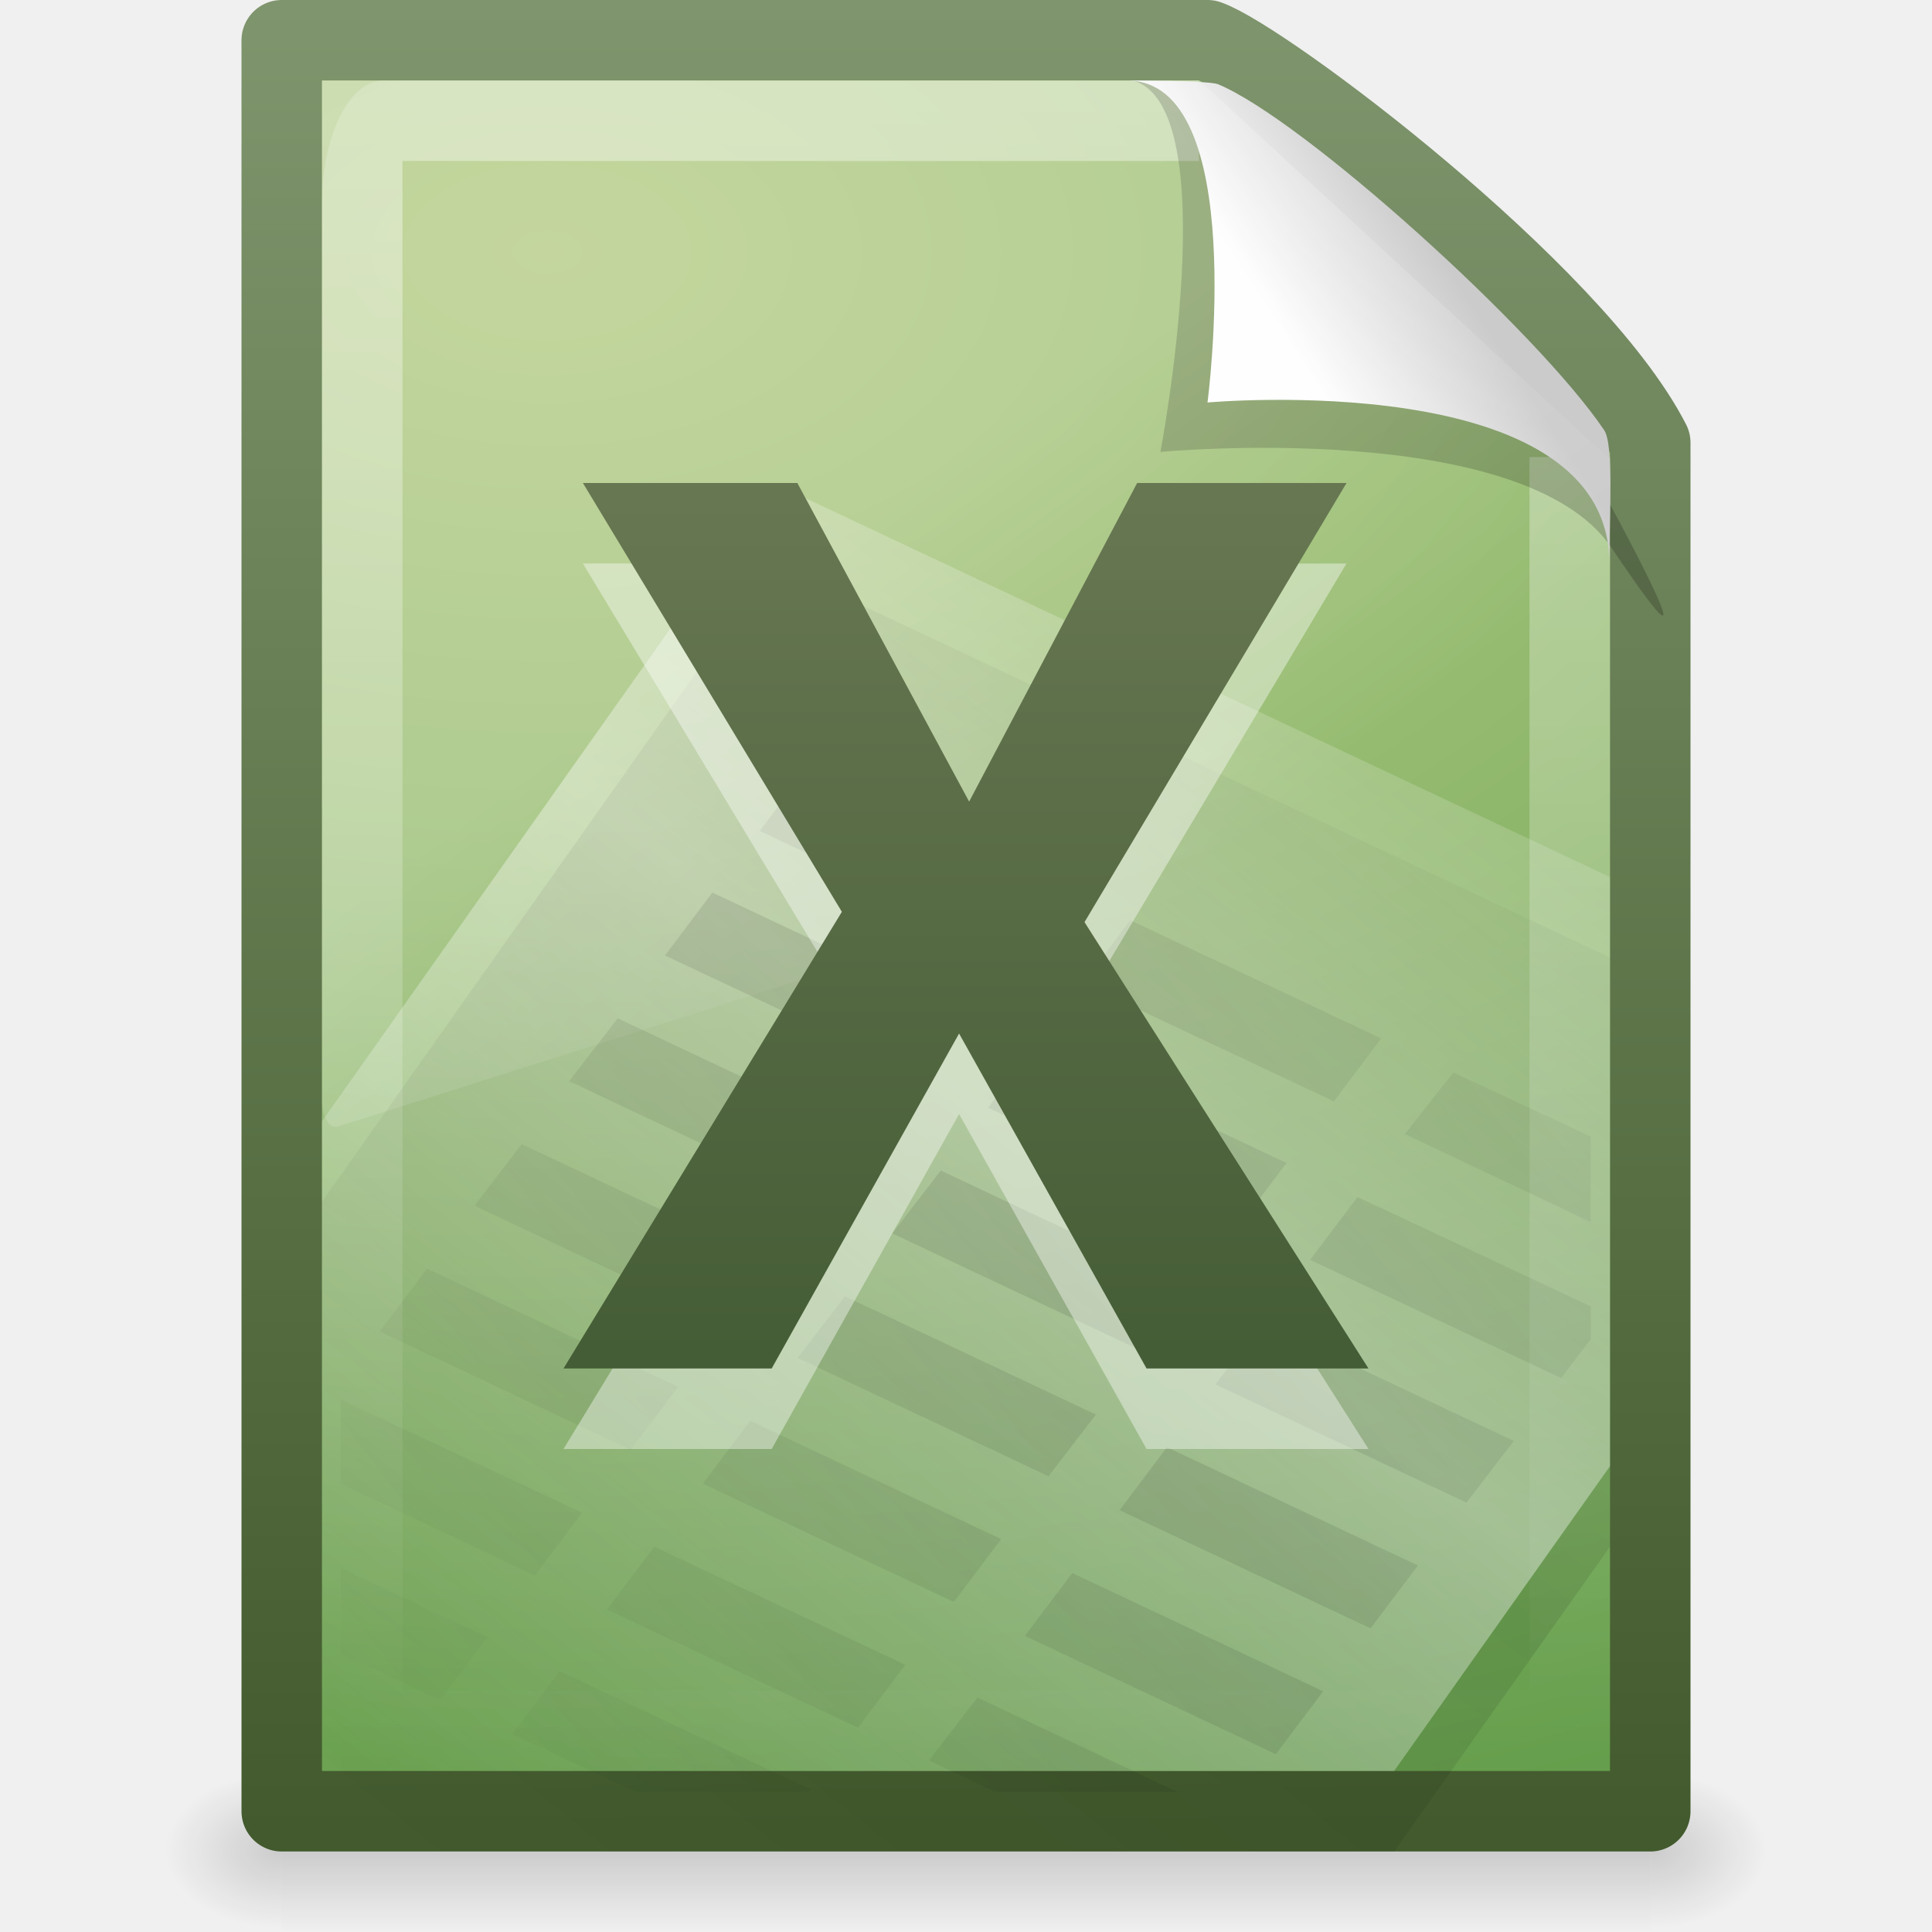
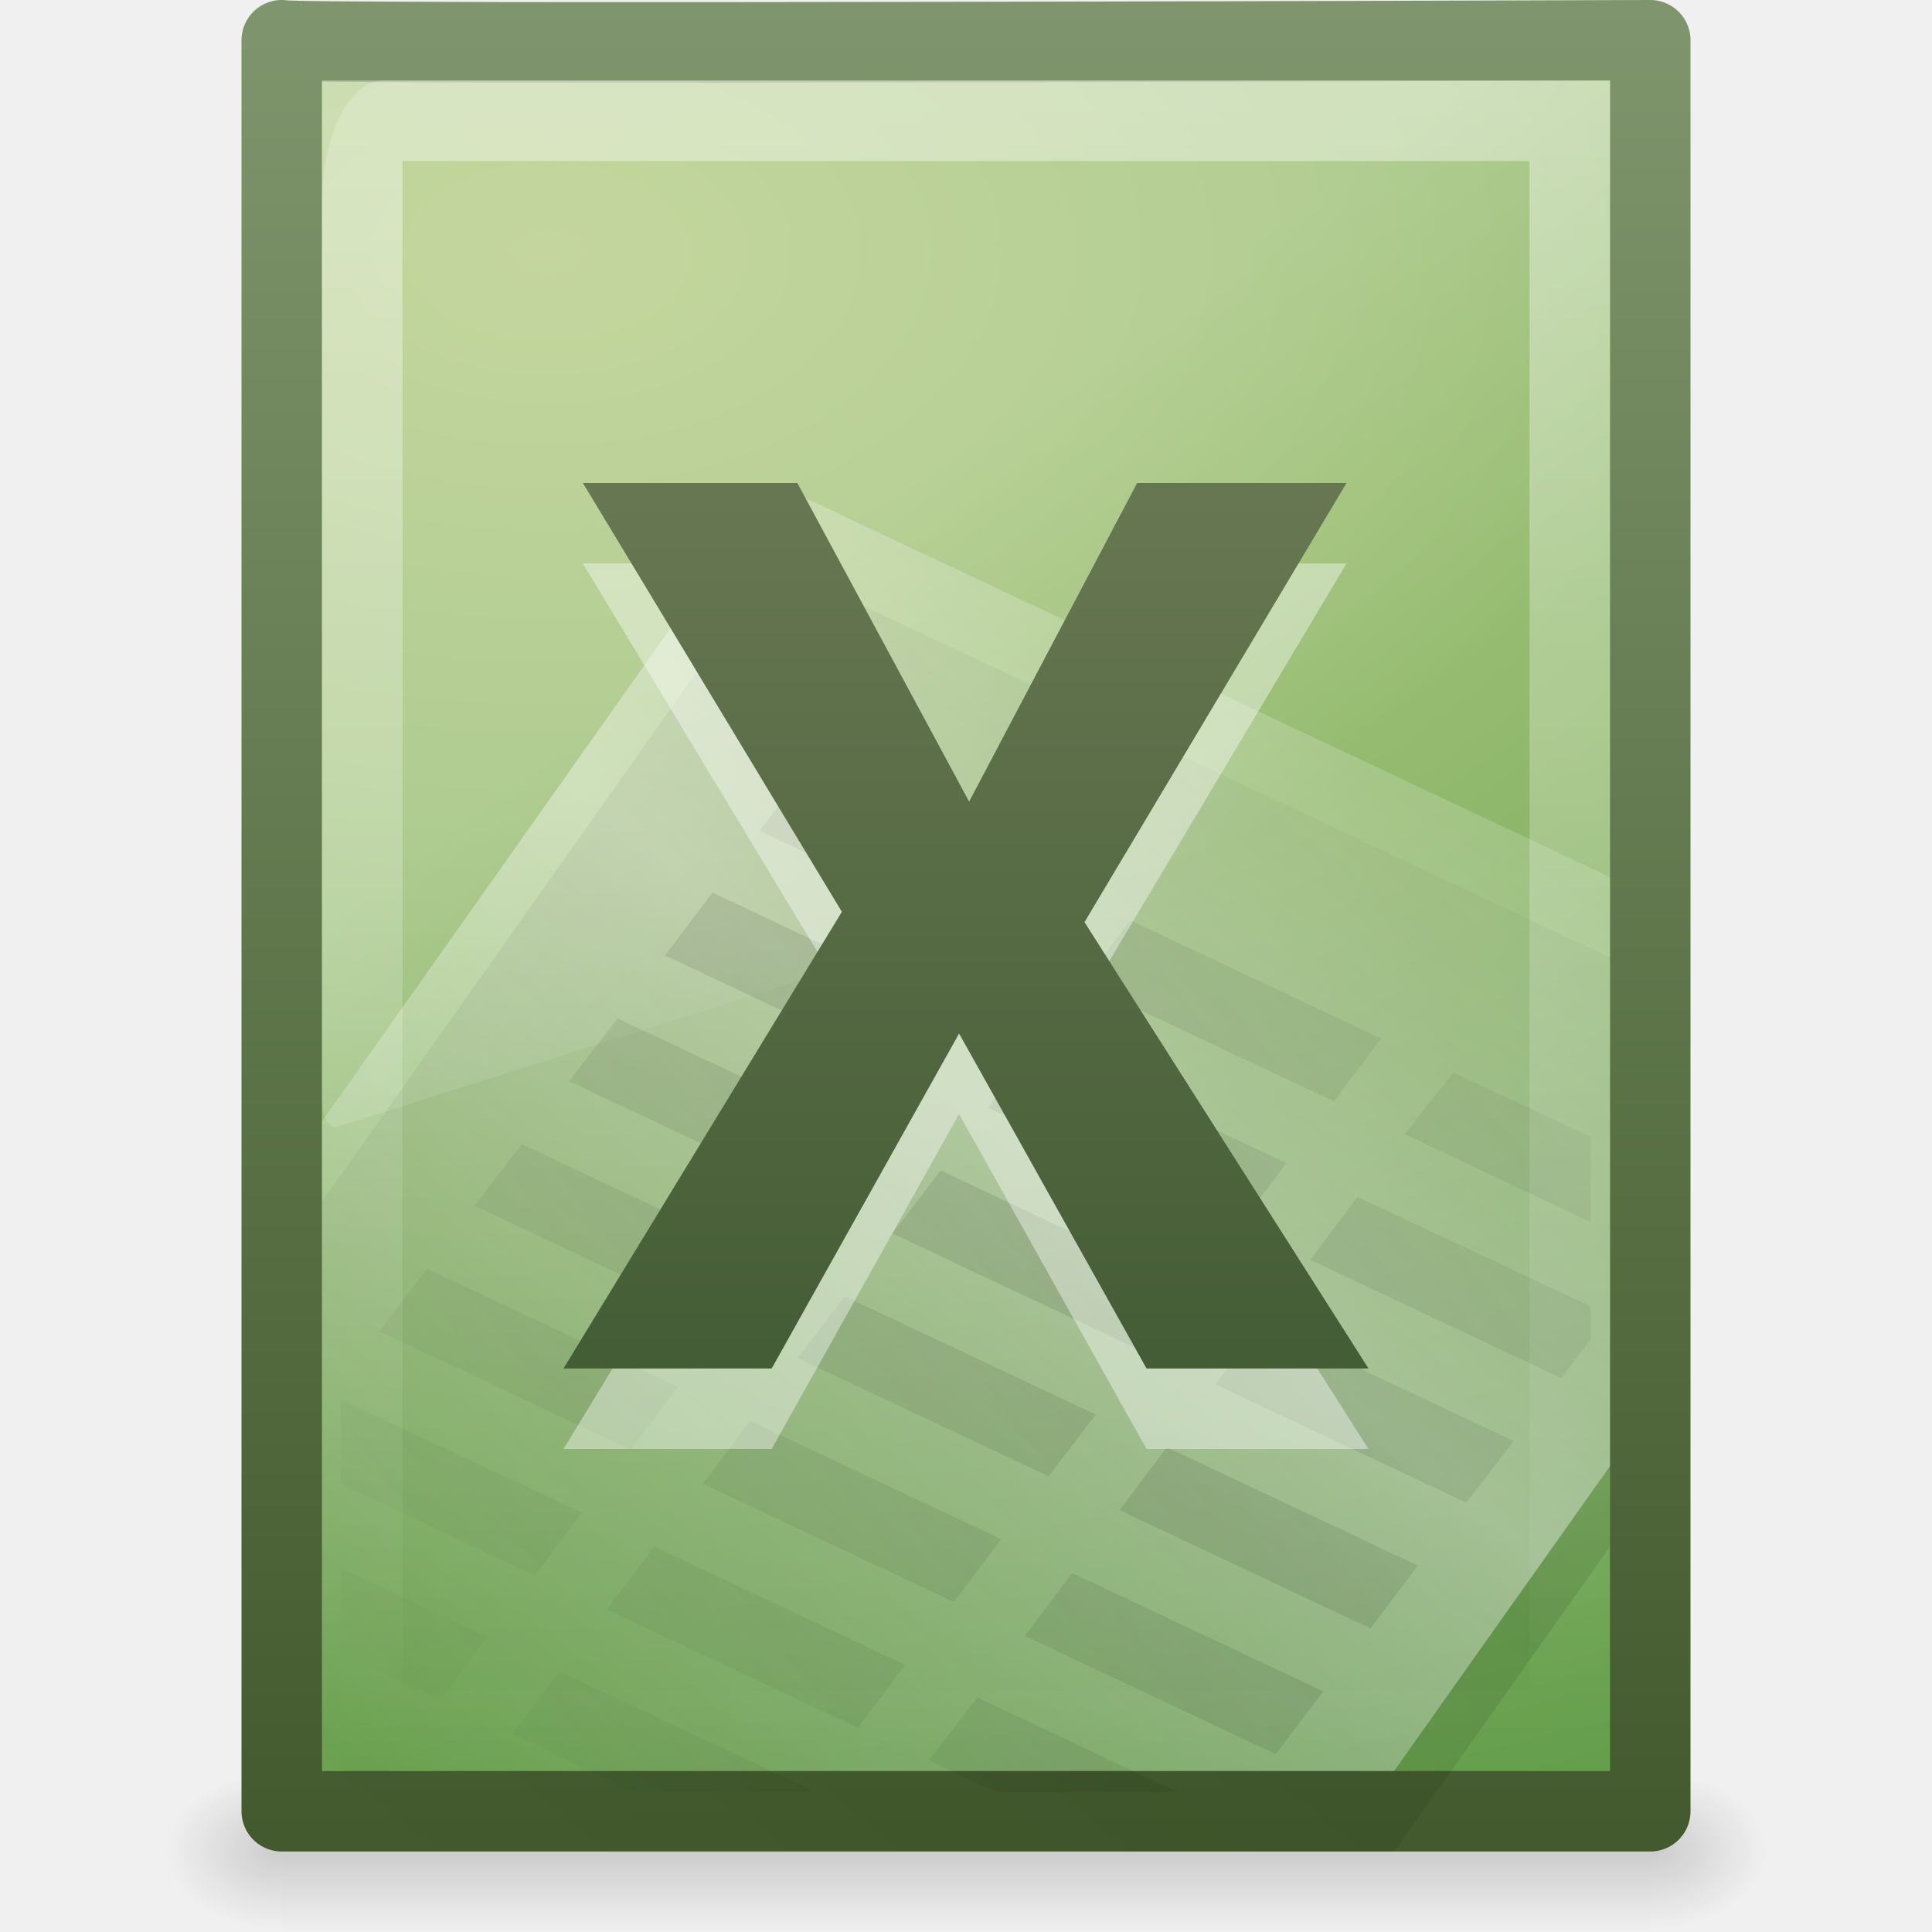
<svg xmlns="http://www.w3.org/2000/svg" xmlns:xlink="http://www.w3.org/1999/xlink" version="1.0" width="24" height="24" id="svg3526">
  <defs id="defs3528">
    <linearGradient id="linearGradient5048">
      <stop id="stop5050" style="stop-color:#000000;stop-opacity:0" offset="0" />
      <stop id="stop5056" style="stop-color:#000000;stop-opacity:1" offset="0.5" />
      <stop id="stop5052" style="stop-color:#000000;stop-opacity:0" offset="1" />
    </linearGradient>
-     <linearGradient x1="302.857" y1="366.648" x2="302.857" y2="609.505" id="linearGradient2708" xlink:href="#linearGradient5048" gradientUnits="userSpaceOnUse" gradientTransform="matrix(3.52071e-2,0,0,8.23529e-3,-0.724852,18.98055)" />
-     <radialGradient cx="605.714" cy="486.648" r="117.143" fx="605.714" fy="486.648" id="radialGradient2705" xlink:href="#linearGradient5060" gradientUnits="userSpaceOnUse" gradientTransform="matrix(-1.204859e-2,0,0,8.23529e-3,10.76121,18.98057)" />
+     <linearGradient x1="302.857" y1="366.648" x2="302.857" y2="609.505" id="linearGradient2708" xlink:href="#linearGradient5048" gradientUnits="userSpaceOnUse" gradientTransform="matrix(0.0352071,0,0,0.00823529,-0.724852,18.98055)" />
+     <radialGradient cx="605.714" cy="486.648" r="117.143" fx="605.714" fy="486.648" id="radialGradient2705" xlink:href="#linearGradient5060" gradientUnits="userSpaceOnUse" gradientTransform="matrix(-0.01204859,0,0,0.00823529,10.76121,18.98057)" />
    <linearGradient id="linearGradient5060">
      <stop id="stop5062" style="stop-color:#000000;stop-opacity:1" offset="0" />
      <stop id="stop5064" style="stop-color:#000000;stop-opacity:0" offset="1" />
    </linearGradient>
-     <radialGradient cx="605.714" cy="486.648" r="117.143" fx="605.714" fy="486.648" id="radialGradient2702" xlink:href="#linearGradient5060" gradientUnits="userSpaceOnUse" gradientTransform="matrix(1.204859e-2,0,0,8.23529e-3,13.23879,18.98057)" />
+     <radialGradient cx="605.714" cy="486.648" r="117.143" fx="605.714" fy="486.648" id="radialGradient2702" xlink:href="#linearGradient5060" gradientUnits="userSpaceOnUse" gradientTransform="matrix(0.01204859,0,0,0.00823529,13.23879,18.98057)" />
    <linearGradient id="linearGradient4711-257-850-696-320-311-361-101-393">
      <stop id="stop5651" style="stop-color:#425a2d;stop-opacity:1" offset="0" />
      <stop id="stop5653" style="stop-color:#7f956d;stop-opacity:1" offset="1" />
    </linearGradient>
    <linearGradient x1="-51.786" y1="53.624" x2="-51.786" y2="2.906" id="linearGradient2699" xlink:href="#linearGradient4711-257-850-696-320-311-361-101-393" gradientUnits="userSpaceOnUse" gradientTransform="matrix(0.3922137,0,0,0.4473607,29.19929,-1.238699)" />
    <linearGradient id="linearGradient4145-42-322-778-541-32-432-871-622">
      <stop id="stop5641" style="stop-color:#b5cc85;stop-opacity:1" offset="0" />
      <stop id="stop5643" style="stop-color:#9abe74;stop-opacity:1" offset="0.262" />
      <stop id="stop5645" style="stop-color:#669f4d;stop-opacity:1" offset="0.705" />
      <stop id="stop5647" style="stop-color:#47892b;stop-opacity:1" offset="1" />
    </linearGradient>
    <radialGradient cx="14.239" cy="11.49" r="18" fx="14.239" fy="11.49" id="radialGradient2697" xlink:href="#linearGradient4145-42-322-778-541-32-432-871-622" gradientUnits="userSpaceOnUse" gradientTransform="matrix(0,1.589098,-2.573576,0,36.37854,-19.49787)" />
    <linearGradient id="linearGradient3211">
      <stop id="stop3213" style="stop-color:#ffffff;stop-opacity:1" offset="0" />
      <stop id="stop3215" style="stop-color:#ffffff;stop-opacity:0" offset="1" />
    </linearGradient>
    <linearGradient x1="24" y1="2" x2="24" y2="46.017" id="linearGradient2694" xlink:href="#linearGradient3211" gradientUnits="userSpaceOnUse" gradientTransform="matrix(0.4545444,0,0,0.4651153,1.090934,0.3372293)" />
    <linearGradient id="linearGradient8589">
      <stop id="stop8591" style="stop-color:#fefefe;stop-opacity:1" offset="0" />
      <stop id="stop8593" style="stop-color:#cbcbcb;stop-opacity:1" offset="1" />
    </linearGradient>
-     <linearGradient x1="32.892" y1="8.059" x2="36.358" y2="5.457" id="linearGradient2690" xlink:href="#linearGradient8589" gradientUnits="userSpaceOnUse" gradientTransform="matrix(0.4778466,0,0,0.5524833,0.3722548,-7.61283e-2)" />
+     <linearGradient x1="32.892" y1="8.059" x2="36.358" y2="5.457" id="linearGradient2690" xlink:href="#linearGradient8589" gradientUnits="userSpaceOnUse" gradientTransform="matrix(0.4778466,0,0,0.5524833,0.3722548,-0.0761283)" />
    <linearGradient id="linearGradient8265-821-176-38-919-66-249">
      <stop id="stop2687" style="stop-color:#ffffff;stop-opacity:1" offset="0" />
      <stop id="stop2689" style="stop-color:#ffffff;stop-opacity:0" offset="1" />
    </linearGradient>
    <linearGradient x1="16.626" y1="15.298" x2="20.055" y2="24.628" id="linearGradient2687" xlink:href="#linearGradient8265-821-176-38-919-66-249" gradientUnits="userSpaceOnUse" gradientTransform="matrix(0.3482993,0,0,0.6967199,3.640816,-3.158546)" />
    <linearGradient id="linearGradient4000">
      <stop id="stop4002" style="stop-color:#000000;stop-opacity:1" offset="0" />
      <stop id="stop4004" style="stop-color:#000000;stop-opacity:0" offset="1" />
    </linearGradient>
    <linearGradient x1="75.854" y1="28" x2="91" y2="12" id="linearGradient3515" xlink:href="#linearGradient4000" gradientUnits="userSpaceOnUse" gradientTransform="matrix(0.5586663,0,0,0.474402,-29.22209,2.369623)" spreadMethod="reflect" />
    <linearGradient id="linearGradient5293">
      <stop id="stop5295" style="stop-color:#ffffff;stop-opacity:1" offset="0" />
      <stop id="stop5297" style="stop-color:#ffffff;stop-opacity:0" offset="1" />
    </linearGradient>
    <linearGradient x1="75.854" y1="28" x2="91" y2="12" id="linearGradient3512" xlink:href="#linearGradient5293" gradientUnits="userSpaceOnUse" gradientTransform="matrix(0.5586663,0,0,0.474402,-29.16138,1.312276)" spreadMethod="reflect" />
    <linearGradient id="linearGradient3759">
      <stop id="stop3761" style="stop-color:#000000;stop-opacity:1" offset="0" />
      <stop id="stop3763" style="stop-color:#000000;stop-opacity:0" offset="1" />
    </linearGradient>
    <linearGradient x1="-43.305" y1="34.497" x2="-25.366" y2="20.127" id="linearGradient3509" xlink:href="#linearGradient3759" gradientUnits="userSpaceOnUse" gradientTransform="matrix(0.4705882,0,0,0.5,33.43726,-1.50603)" spreadMethod="reflect" />
    <linearGradient id="linearGradient2599">
      <stop id="stop2601" style="stop-color:#355129;stop-opacity:1" offset="0" />
      <stop id="stop2603" style="stop-color:#7c8763;stop-opacity:1" offset="1" />
    </linearGradient>
    <linearGradient x1="24.239" y1="44.11" x2="24.239" y2="0.191" id="linearGradient3505" xlink:href="#linearGradient2599" gradientUnits="userSpaceOnUse" gradientTransform="matrix(0.5227167,0,0,0.504983,1.720739,-0.5000002)" />
+     <linearGradient xlink:href="#linearGradient2599" id="linearGradient3044" gradientUnits="userSpaceOnUse" gradientTransform="matrix(0.5227167,0,0,0.504983,1.720739,-0.5000002)" x1="24.239" y1="44.11" x2="24.239" y2="0.191" />
+     <linearGradient xlink:href="#linearGradient3759" id="linearGradient3048" gradientUnits="userSpaceOnUse" gradientTransform="matrix(0.4705882,0,0,0.5,33.43726,-1.50603)" spreadMethod="reflect" x1="-43.305" y1="34.497" x2="-25.366" y2="20.127" />
+     <linearGradient xlink:href="#linearGradient5293" id="linearGradient3051" gradientUnits="userSpaceOnUse" gradientTransform="matrix(0.5586663,0,0,0.474402,-29.16138,1.312276)" spreadMethod="reflect" x1="75.854" y1="28" x2="91" y2="12" />
+     <linearGradient xlink:href="#linearGradient4000" id="linearGradient3054" gradientUnits="userSpaceOnUse" gradientTransform="matrix(0.5586663,0,0,0.474402,-29.22209,2.369623)" spreadMethod="reflect" x1="75.854" y1="28" x2="91" y2="12" />
+     <linearGradient xlink:href="#linearGradient8265-821-176-38-919-66-249" id="linearGradient3057" gradientUnits="userSpaceOnUse" gradientTransform="matrix(0.3482993,0,0,0.6967199,3.640816,-3.158546)" x1="16.626" y1="15.298" x2="20.055" y2="24.628" />
+     <linearGradient xlink:href="#linearGradient8589" id="linearGradient3060" gradientUnits="userSpaceOnUse" gradientTransform="matrix(0.4778466,0,0,0.5524833,0.3722548,-0.0761283)" x1="32.892" y1="8.059" x2="36.358" y2="5.457" />
+     <linearGradient xlink:href="#linearGradient3211" id="linearGradient3064" gradientUnits="userSpaceOnUse" gradientTransform="matrix(0.4545444,0,0,0.4651153,1.090934,0.3372293)" x1="24" y1="2" x2="24" y2="46.017" />
+     <radialGradient xlink:href="#linearGradient4145-42-322-778-541-32-432-871-622" id="radialGradient3067" gradientUnits="userSpaceOnUse" gradientTransform="matrix(0,1.589098,-2.573576,0,36.37854,-19.49787)" cx="14.239" cy="11.49" fx="14.239" fy="11.49" r="18" />
+     <linearGradient xlink:href="#linearGradient4711-257-850-696-320-311-361-101-393" id="linearGradient3069" gradientUnits="userSpaceOnUse" gradientTransform="matrix(0.3922137,0,0,0.4473607,29.19929,-1.238699)" x1="-51.786" y1="53.624" x2="-51.786" y2="2.906" />
+     <radialGradient xlink:href="#linearGradient5060" id="radialGradient3072" gradientUnits="userSpaceOnUse" gradientTransform="matrix(0.01204859,0,0,0.00823529,13.23879,18.98057)" cx="605.714" cy="486.648" fx="605.714" fy="486.648" r="117.143" />
+     <radialGradient xlink:href="#linearGradient5060" id="radialGradient3075" gradientUnits="userSpaceOnUse" gradientTransform="matrix(-0.01204859,0,0,0.00823529,10.76121,18.98057)" cx="605.714" cy="486.648" fx="605.714" fy="486.648" r="117.143" />
+     <linearGradient xlink:href="#linearGradient5048" id="linearGradient3078" gradientUnits="userSpaceOnUse" gradientTransform="matrix(0.0352071,0,0,0.00823529,-0.724852,18.98055)" x1="302.857" y1="366.648" x2="302.857" y2="609.505" />
  </defs>
-   <g id="layer1">
-     <rect width="17" height="2" x="3.5" y="22" id="rect2879" style="opacity:0.15;fill:url(#linearGradient2708);fill-opacity:1;fill-rule:nonzero;stroke:none;stroke-width:1;marker:none;visibility:visible;display:inline;overflow:visible" />
-     <path d="M 3.5,22 C 3.5,22 3.5,24 3.5,24 C 2.88,24.004 2,23.552 2,23 C 2,22.448 2.692,22 3.5,22 z" id="path2881" style="opacity:0.15;fill:url(#radialGradient2705);fill-opacity:1;fill-rule:nonzero;stroke:none;stroke-width:1;marker:none;visibility:visible;display:inline;overflow:visible" />
-     <path d="M 20.5,22 C 20.5,22 20.5,24 20.5,24 C 21.12,24.004 22,23.552 22,23 C 22,22.448 21.308,22 20.5,22 L 20.5,22 z" id="path2883" style="opacity:0.15;fill:url(#radialGradient2702);fill-opacity:1;fill-rule:nonzero;stroke:none;stroke-width:1;marker:none;visibility:visible;display:inline;overflow:visible" />
-     <path d="M 3.5,0.5 C 7.396,0.5 11.104,0.5 15,0.5 C 15.683,0.737 19.541,3.628 20.5,5.5 C 20.5,11.229 20.5,16.771 20.5,22.5 C 14.833,22.5 9.167,22.5 3.5,22.5 C 3.5,15.167 3.5,7.833 3.5,0.5 L 3.5,0.5 z" id="path4160" style="fill:url(#radialGradient2697);fill-opacity:1;fill-rule:nonzero;stroke:url(#linearGradient2699);stroke-width:1;stroke-linecap:butt;stroke-linejoin:round;marker:none;marker-start:none;marker-mid:none;marker-end:none;stroke-miterlimit:4;stroke-dasharray:none;stroke-dashoffset:0;stroke-opacity:1;visibility:visible;display:inline;overflow:visible;enable-background:accumulate" />
-     <path d="M 19.5,5.677 C 19.5,10.885 19.5,16.292 19.5,21.5 C 14.5,21.5 9.5,21.5 4.5,21.5 C 4.5,14.833 4.5,8.167 4.5,1.5 C 7.937,1.5 11.456,1.5 14.894,1.5" id="path2435" style="opacity:0.4;fill:none;stroke:url(#linearGradient2694);stroke-width:1;stroke-linecap:butt;stroke-linejoin:miter;stroke-miterlimit:4;stroke-dasharray:none;stroke-dashoffset:0;stroke-opacity:1;display:inline" />
-     <path d="M 14.075,1 C 15.232,1.329 14.415,5.614 14.415,5.614 C 14.415,5.614 18.93,5.187 20.022,6.809 C 21.511,9.022 19.954,6.174 19.849,5.988 C 19.093,4.648 15.982,1.441 14.803,1.046 C 14.715,1.017 14.52,1 14.075,1 z" id="path3370" style="opacity:0.2;fill:#000000;fill-opacity:1;fill-rule:evenodd;stroke:none;display:inline" />
-     <path d="M 14,1 C 15.526,1 15,5 15,5 C 15,5 19.992,4.547 19.992,7 C 19.992,6.402 20.048,5.522 19.928,5.344 C 19.089,4.101 16.184,1.482 15.13,1.046 C 15.044,1.011 14.444,1 14,1 z" id="path4474" style="fill:url(#linearGradient2690);fill-opacity:1;fill-rule:evenodd;stroke:none;display:inline" />
-     <path d="M 4.762,1 C 4.341,1 4,1.682 4,2.524 L 4,13.672 C 4.001,13.765 4.022,13.854 4.057,13.916 C 4.092,13.978 4.138,14.008 4.185,13.998 L 19.859,9.034 C 19.939,9.009 19.999,8.871 20,8.707 L 20,5.707 C 20,5.707 14.902,1 14.902,1 L 4.762,1 z" id="path3879" style="opacity:0.2;fill:url(#linearGradient2687);fill-opacity:1;fill-rule:evenodd;stroke:none;stroke-width:1.002;stroke-linecap:round;stroke-linejoin:round;stroke-miterlimit:4;stroke-dasharray:none;stroke-dashoffset:0;stroke-opacity:1" />
-     <path d="M 9.606,7 C 7.737,9.641 5.869,12.286 4,14.928 C 4,17.617 4,20.31 4,23 C 8.439,23 12.879,23 17.318,23 C 18.546,21.264 18.736,20.999 20,19.213 C 20,16.774 20,14.344 20,11.895 C 16.332,10.166 11.988,8.122 9.606,7 z" id="path3743" style="opacity:0.1;fill:url(#linearGradient3515);fill-opacity:1;fill-rule:nonzero;stroke:none;stroke-width:0.912;stroke-linecap:butt;stroke-linejoin:miter;marker:none;marker-start:none;marker-mid:none;marker-end:none;stroke-miterlimit:4;stroke-dasharray:none;stroke-dashoffset:0;stroke-opacity:1;visibility:visible;display:inline;overflow:visible;enable-background:accumulate" />
-     <path d="M 9.606,6 C 7.737,8.641 5.869,11.286 4,13.928 C 4,16.617 4,19.31 4,22 C 8.439,22 12.879,22 17.318,22 C 18.546,20.264 18.736,19.999 20,18.213 C 20,15.774 20,13.344 20,10.895 C 16.332,9.166 11.988,7.122 9.606,6 z" id="path3697" style="opacity:0.4;fill:url(#linearGradient3512);fill-opacity:1;fill-rule:nonzero;stroke:none;stroke-width:0.912;stroke-linecap:butt;stroke-linejoin:miter;marker:none;marker-start:none;marker-mid:none;marker-end:none;stroke-miterlimit:4;stroke-dasharray:none;stroke-dashoffset:0;stroke-opacity:1;visibility:visible;display:inline;overflow:visible;enable-background:accumulate" />
-     <path d="M 10.025,9.541 L 9.437,10.322 L 12.555,11.791 L 13.143,11.01 L 10.025,9.541 z M 8.849,11.088 L 8.261,11.869 L 11.378,13.338 L 11.967,12.556 L 8.849,11.088 z M 14.04,11.431 L 13.452,12.213 L 16.57,13.681 L 17.158,12.9 L 14.04,11.431 z M 7.673,12.65 L 7.07,13.431 L 10.187,14.9 L 10.79,14.119 L 7.673,12.65 z M 12.864,12.978 L 12.275,13.76 L 15.393,15.228 L 15.981,14.447 L 12.864,12.978 z M 18.055,13.322 L 17.452,14.088 L 19.761,15.181 C 19.761,14.825 19.761,14.475 19.761,14.119 L 18.055,13.322 z M 6.481,14.213 L 5.893,14.978 L 9.011,16.447 L 9.599,15.681 L 6.481,14.213 z M 11.687,14.541 L 11.084,15.322 L 14.202,16.791 L 14.805,16.01 L 11.687,14.541 z M 16.864,14.869 L 16.275,15.65 L 19.393,17.119 L 19.761,16.635 C 19.761,16.499 19.761,16.364 19.761,16.228 L 16.864,14.869 z M 5.305,15.76 L 4.717,16.541 L 7.834,18.01 L 8.423,17.228 L 5.305,15.76 z M 10.496,16.103 L 9.908,16.869 L 13.025,18.338 L 13.614,17.572 L 10.496,16.103 z M 15.687,16.431 L 15.099,17.197 L 18.217,18.666 L 18.805,17.9 L 15.687,16.431 z M 4.231,17.385 C 4.231,17.734 4.231,18.082 4.231,18.431 L 6.643,19.572 L 7.231,18.791 L 4.231,17.385 z M 9.32,17.65 L 8.731,18.431 L 11.849,19.9 L 12.437,19.119 L 9.32,17.65 z M 14.496,17.978 L 13.908,18.76 L 17.025,20.228 L 17.614,19.447 L 14.496,17.978 z M 8.128,19.213 L 7.54,19.994 L 10.658,21.463 L 11.246,20.681 L 8.128,19.213 z M 4.231,19.478 C 4.231,19.833 4.231,20.187 4.231,20.541 L 5.467,21.119 L 6.055,20.338 L 4.231,19.478 z M 13.32,19.541 L 12.731,20.322 L 15.849,21.791 L 16.437,21.01 L 13.32,19.541 z M 6.952,20.76 L 6.364,21.541 L 7.893,22.26 C 8.609,22.26 9.325,22.26 10.04,22.26 L 10.07,22.228 L 6.952,20.76 z M 12.143,21.088 L 11.54,21.869 L 12.364,22.26 C 13.119,22.26 13.874,22.26 14.628,22.26 L 12.143,21.088 z M 4.231,21.588 C 4.231,21.812 4.231,22.036 4.231,22.26 C 4.354,22.26 4.476,22.26 4.599,22.26 L 4.878,21.9 L 4.231,21.588 z" id="path6223" style="opacity:0.1;fill:url(#linearGradient3509);fill-opacity:1;fill-rule:evenodd;stroke:none;stroke-width:1px;stroke-linecap:butt;stroke-linejoin:miter;marker:none;marker-start:none;marker-mid:none;marker-end:none;stroke-miterlimit:4;stroke-dasharray:none;stroke-dashoffset:0;stroke-opacity:1;visibility:visible;display:inline;overflow:visible;enable-background:accumulate" />
-     <path d="M 17,18 C 16.081,18 15.162,18 14.243,18 C 13.467,16.613 12.691,15.226 11.914,13.839 C 11.138,15.226 10.362,16.613 9.586,18 C 8.724,18 7.862,18 7,18 C 8.153,16.109 9.305,14.218 10.458,12.327 C 9.386,10.551 8.314,8.776 7.241,7 C 8.129,7 9.017,7 9.905,7 C 10.616,8.319 11.328,9.638 12.039,10.958 C 12.735,9.638 13.43,8.319 14.126,7 C 14.993,7 15.86,7 16.727,7 C 15.642,8.818 14.557,10.637 13.472,12.455 C 14.648,14.303 15.824,16.152 17,18 z" id="path3522" style="font-size:31.355px;font-style:normal;font-variant:normal;font-weight:bold;font-stretch:normal;opacity:0.4;fill:#ffffff;fill-opacity:1;stroke:none;stroke-width:1px;stroke-linecap:butt;stroke-linejoin:miter;stroke-opacity:1;font-family:Droid Sans;-inkscape-font-specification:Droid Sans Bold" />
-     <path d="M 17,17 C 16.081,17 15.162,17 14.243,17 C 13.467,15.613 12.691,14.226 11.914,12.839 C 11.138,14.226 10.362,15.613 9.586,17 C 8.724,17 7.862,17 7,17 C 8.153,15.109 9.305,13.218 10.458,11.327 C 9.386,9.551 8.314,7.776 7.241,6 C 8.129,6 9.017,6 9.905,6 C 10.616,7.319 11.328,8.638 12.039,9.958 C 12.735,8.638 13.43,7.319 14.126,6 C 14.993,6 15.86,6 16.727,6 C 15.642,7.818 14.557,9.637 13.472,11.455 C 14.648,13.303 15.824,15.152 17,17 z" id="path2623" style="font-size:31.355px;font-style:normal;font-variant:normal;font-weight:bold;font-stretch:normal;fill:url(#linearGradient3505);fill-opacity:1;stroke:none;stroke-width:1px;stroke-linecap:butt;stroke-linejoin:miter;stroke-opacity:1;font-family:Droid Sans;-inkscape-font-specification:Droid Sans Bold" />
-   </g>
+   <rect style="opacity:0.15;fill:url(#linearGradient3078);fill-opacity:1;fill-rule:nonzero;stroke:none;stroke-width:1;marker:none;visibility:visible;display:inline;overflow:visible" id="rect2879" y="22" x="3.5" height="2" width="17" />
+   <path style="opacity:0.15;fill:url(#radialGradient3075);fill-opacity:1;fill-rule:nonzero;stroke:none;stroke-width:1;marker:none;visibility:visible;display:inline;overflow:visible" id="path2881" d="m 3.5,22 c 0,0 0,2 0,2 C 2.88,24.004 2,23.552 2,23 2,22.448 2.692,22 3.5,22 z" />
+   <path style="opacity:0.15;fill:url(#radialGradient3072);fill-opacity:1;fill-rule:nonzero;stroke:none;stroke-width:1;marker:none;visibility:visible;display:inline;overflow:visible" id="path2883" d="m 20.5,22 c 0,0 0,2 0,2 0.62,0.004 1.5,-0.448 1.5,-1 0,-0.552 -0.692,-1 -1.5,-1 l 0,0 z" />
+   <path style="fill:url(#radialGradient3067);fill-opacity:1;fill-rule:nonzero;stroke:url(#linearGradient3069);stroke-width:1;stroke-linecap:butt;stroke-linejoin:round;stroke-miterlimit:4;stroke-opacity:1;stroke-dasharray:none;stroke-dashoffset:0;marker:none;visibility:visible;display:inline;overflow:visible;enable-background:accumulate" id="path4160" d="M 3.5,0.5 C 3.612,0.56 20.5,0.5 20.5,0.5 c 0,0 3.9e-5,16.271 3.9e-5,22 -5.667,0 -11.333,0 -17,0 0,-7.333 0,-14.667 0,-22 z" />
+   <path style="opacity:0.4;fill:none;stroke:url(#linearGradient3064);stroke-width:1;stroke-linecap:butt;stroke-linejoin:miter;stroke-miterlimit:4;stroke-opacity:1;stroke-dasharray:none;stroke-dashoffset:0;display:inline" id="path2435" d="m 19.5,1 c 0,5.208 0,15.292 0,20.5 -5,0 -10,0 -15,0 0,-6.667 0,-13.333 0,-20 3.437,0 12.063,0 15.5,0" />
+   <path style="opacity:0.2;fill:url(#linearGradient3057);fill-opacity:1;fill-rule:evenodd;stroke:none" id="path3879" d="M 4.762,1 C 4.341,1 4,1.682 4,2.524 L 4,13.672 c 9.65e-4,0.094 0.022,0.182 0.057,0.245 0.035,0.062 0.082,0.092 0.128,0.082 L 19.859,9.034 C 19.939,9.009 19.999,8.871 20,8.707 L 20,1 c -5.079,7e-7 -10.159,5e-7 -15.238,5e-7 z" />
+   <path style="opacity:0.1;fill:url(#linearGradient3054);fill-opacity:1;fill-rule:nonzero;stroke:none;stroke-width:0.912;marker:none;visibility:visible;display:inline;overflow:visible;enable-background:accumulate" id="path3743" d="M 9.606,7 C 7.737,9.641 5.869,12.286 4,14.928 4,17.617 4,20.31 4,23 c 4.439,0 8.879,0 13.318,0 1.228,-1.736 1.418,-2.001 2.682,-3.787 0,-2.439 0,-4.869 0,-7.318 C 16.332,10.166 11.988,8.122 9.606,7 z" />
+   <path style="opacity:0.4;fill:url(#linearGradient3051);fill-opacity:1;fill-rule:nonzero;stroke:none;stroke-width:0.912;marker:none;visibility:visible;display:inline;overflow:visible;enable-background:accumulate" id="path3697" d="M 9.606,6 C 7.737,8.641 5.869,11.286 4,13.928 4,16.617 4,19.31 4,22 8.439,22 12.879,22 17.318,22 18.546,20.264 18.736,19.999 20,18.213 20,15.774 20,13.344 20,10.895 16.332,9.166 11.988,7.122 9.606,6 z" />
+   <path style="opacity:0.1;fill:url(#linearGradient3048);fill-opacity:1;fill-rule:evenodd;stroke:none;stroke-width:1px;marker:none;visibility:visible;display:inline;overflow:visible;enable-background:accumulate" id="path6223" d="m 10.025,9.541 -0.588,0.781 3.118,1.469 0.588,-0.781 -3.118,-1.469 z m -1.176,1.547 -0.588,0.781 3.118,1.469 0.588,-0.781 -3.118,-1.469 z m 5.191,0.344 -0.588,0.781 3.118,1.469 0.588,-0.781 -3.118,-1.469 z m -6.368,1.219 -0.603,0.781 3.118,1.469 0.603,-0.781 -3.118,-1.469 z m 5.191,0.328 -0.588,0.781 3.118,1.469 0.588,-0.781 -3.118,-1.469 z m 5.191,0.344 -0.603,0.766 2.309,1.094 c 0,-0.356 0,-0.706 0,-1.062 L 18.055,13.322 z M 6.481,14.213 5.893,14.978 9.011,16.447 9.599,15.681 6.481,14.213 z m 5.206,0.328 -0.603,0.781 3.118,1.469 0.603,-0.781 -3.118,-1.469 z m 5.176,0.328 -0.588,0.781 3.118,1.469 0.368,-0.484 c 0,-0.136 0,-0.27 0,-0.406 L 16.864,14.869 z m -11.559,0.891 -0.588,0.781 3.118,1.469 0.588,-0.781 -3.118,-1.469 z m 5.191,0.344 -0.588,0.766 3.118,1.469 0.588,-0.766 -3.118,-1.469 z m 5.191,0.328 -0.588,0.766 3.118,1.469 0.588,-0.766 -3.118,-1.469 z M 4.231,17.385 c 0,0.349 0,0.698 0,1.047 l 2.412,1.141 0.588,-0.781 -3,-1.406 z m 5.088,0.266 -0.588,0.781 3.118,1.469 0.588,-0.781 -3.118,-1.469 z m 5.176,0.328 -0.588,0.781 3.118,1.469 0.588,-0.781 -3.118,-1.469 z m -6.368,1.234 -0.588,0.781 3.118,1.469 0.588,-0.781 -3.118,-1.469 z m -3.897,0.266 c 0,0.354 0,0.708 0,1.062 L 5.467,21.119 6.055,20.338 4.231,19.478 z m 9.088,0.062 -0.588,0.781 3.118,1.469 0.588,-0.781 -3.118,-1.469 z m -6.368,1.219 -0.588,0.781 1.529,0.719 c 0.716,0 1.431,0 2.147,0 l 0.029,-0.031 -3.118,-1.469 z m 5.191,0.328 -0.603,0.781 0.824,0.391 c 0.755,0 1.51,0 2.265,0 L 12.143,21.088 z m -7.912,0.5 c 0,0.224 0,0.448 0,0.672 0.123,0 0.245,0 0.368,0 L 4.878,21.9 4.231,21.588 z" />
+   <path style="font-size:31.355px;font-style:normal;font-variant:normal;font-weight:bold;font-stretch:normal;opacity:0.4;fill:#ffffff;fill-opacity:1;stroke:none;font-family:Droid Sans;-inkscape-font-specification:Droid Sans Bold" id="path3522" d="m 17,18 c -0.919,0 -1.838,0 -2.757,0 C 13.467,16.613 12.691,15.226 11.914,13.839 11.138,15.226 10.362,16.613 9.586,18 8.724,18 7.862,18 7,18 8.153,16.109 9.305,14.218 10.458,12.327 9.386,10.551 8.314,8.776 7.241,7 8.129,7 9.017,7 9.905,7 10.616,8.319 11.328,9.638 12.039,10.958 12.735,9.638 13.43,8.319 14.126,7 14.993,7 15.86,7 16.727,7 15.642,8.818 14.557,10.637 13.472,12.455 14.648,14.303 15.824,16.152 17,18 z" />
+   <path style="font-size:31.355px;font-style:normal;font-variant:normal;font-weight:bold;font-stretch:normal;fill:url(#linearGradient3044);fill-opacity:1;stroke:none;font-family:Droid Sans;-inkscape-font-specification:Droid Sans Bold" id="path2623" d="m 17,17 c -0.919,0 -1.838,0 -2.757,0 C 13.467,15.613 12.691,14.226 11.914,12.839 11.138,14.226 10.362,15.613 9.586,17 8.724,17 7.862,17 7,17 8.153,15.109 9.305,13.218 10.458,11.327 9.386,9.551 8.314,7.776 7.241,6 8.129,6 9.017,6 9.905,6 10.616,7.319 11.328,8.638 12.039,9.958 12.735,8.638 13.43,7.319 14.126,6 14.993,6 15.86,6 16.727,6 15.642,7.818 14.557,9.637 13.472,11.455 14.648,13.303 15.824,15.152 17,17 z" />
</svg>
